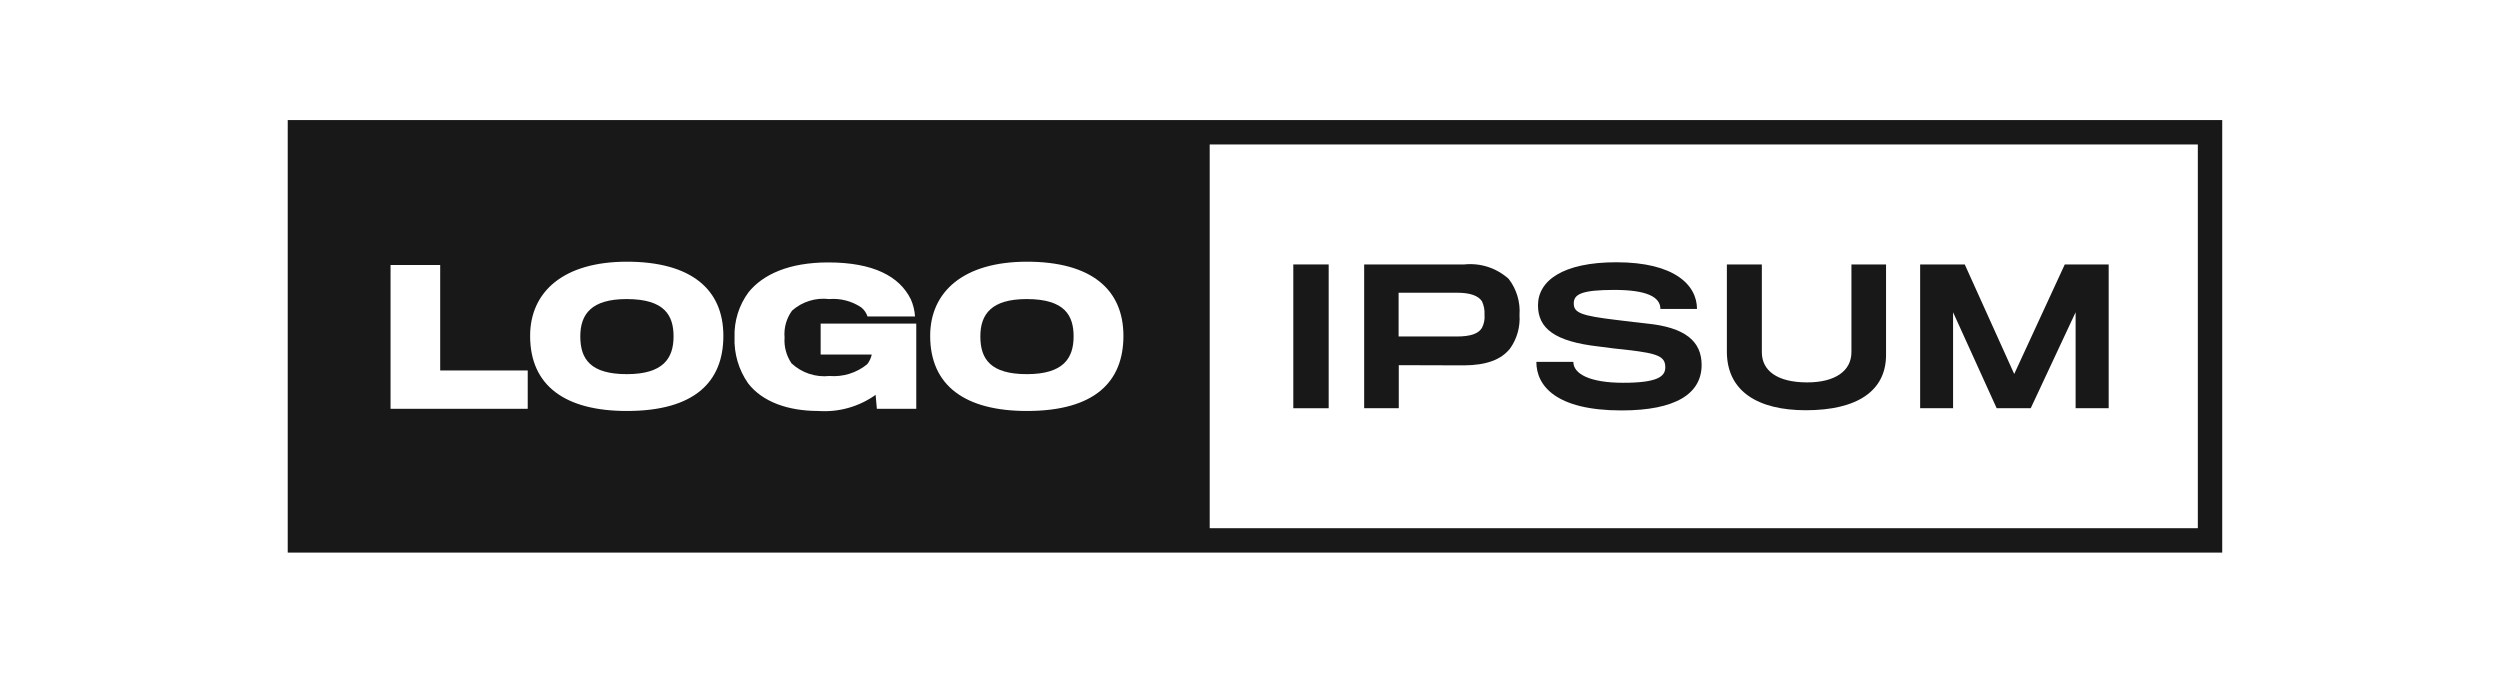
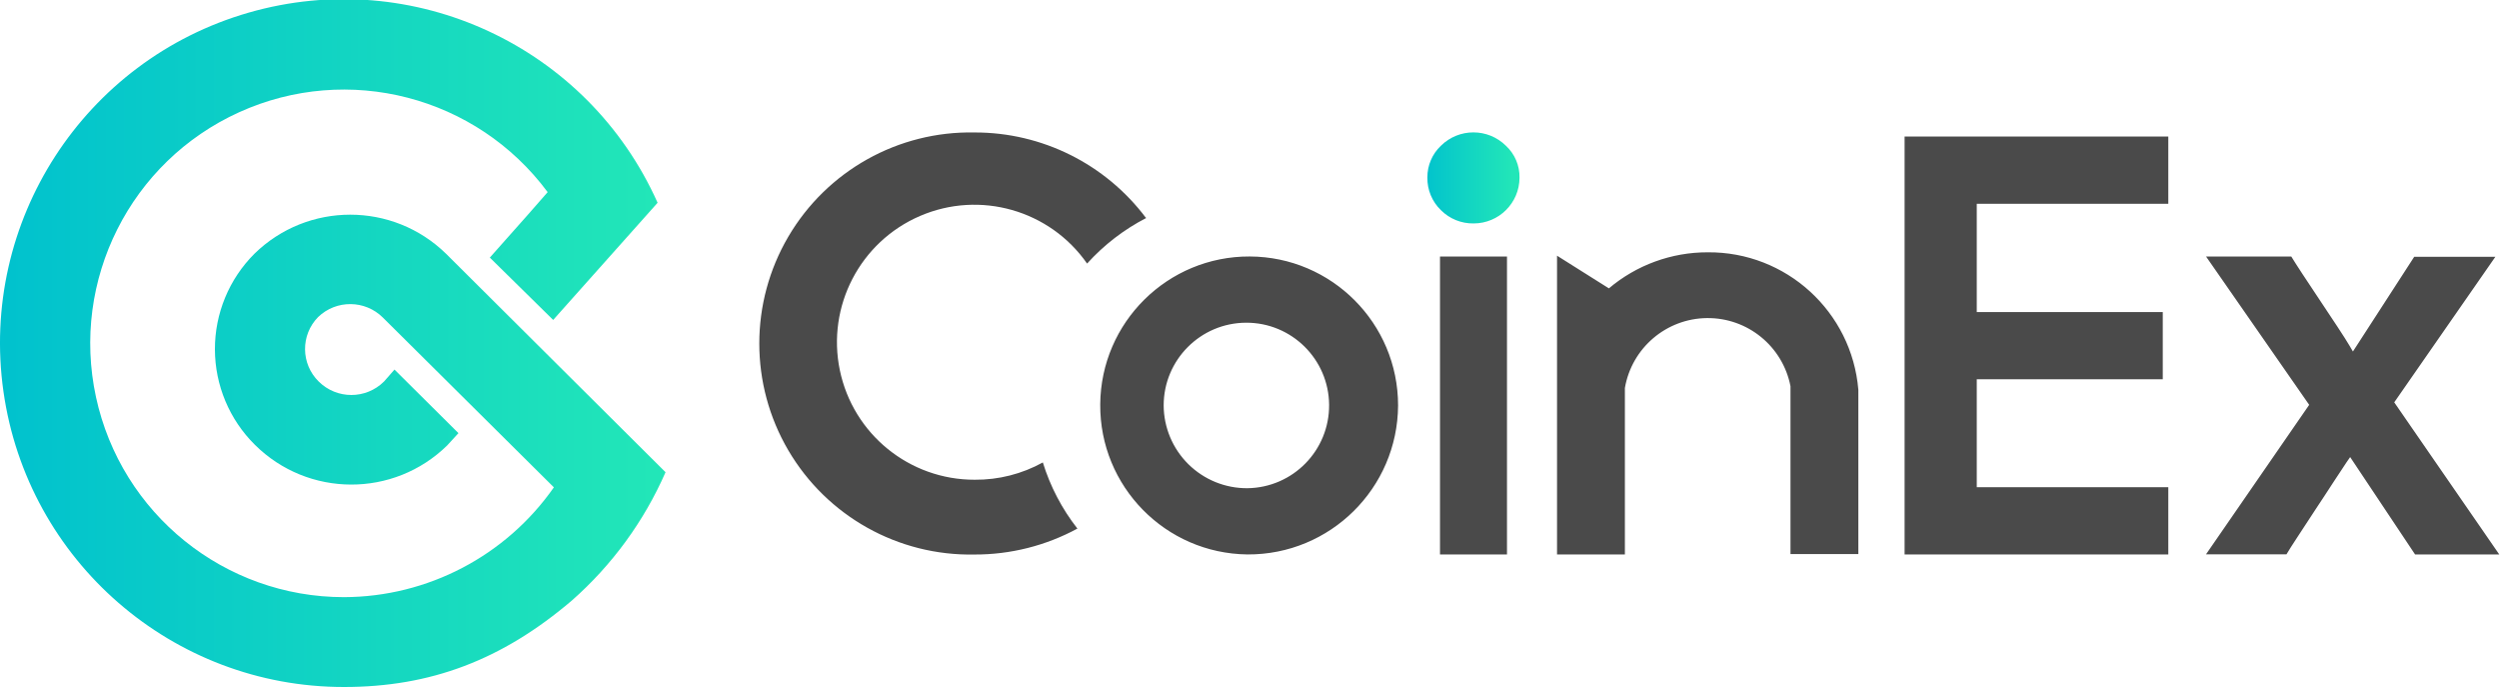
- <svg xmlns="http://www.w3.org/2000/svg" width="144" height="39" viewBox="0 0 144 39" fill="none">
-   <g opacity="0.96">
-     <path d="M36.096 17.226C38.3 17.226 38.797 18.184 38.797 19.378C38.797 20.644 38.196 21.551 36.105 21.551C34.026 21.551 33.425 20.697 33.425 19.378C33.425 18.08 34.08 17.226 36.096 17.226Z" fill="#0F0F0F" />
-     <path d="M59.139 17.226C61.343 17.226 61.84 18.184 61.84 19.378C61.84 20.644 61.239 21.551 59.148 21.551C57.07 21.551 56.468 20.697 56.468 19.378C56.468 18.08 57.123 17.226 59.139 17.226Z" fill="#0F0F0F" />
-     <path fill-rule="evenodd" clip-rule="evenodd" d="M16.573 31.828V6.917H128V31.828H16.573ZM69.679 30.423H126.595V8.322H69.679V30.423ZM36.106 23.672C40.02 23.672 41.666 21.984 41.666 19.347C41.666 16.667 39.812 15.074 36.106 15.074C32.456 15.074 30.535 16.804 30.535 19.347C30.535 22.216 32.55 23.672 36.106 23.672ZM22.496 15.264V23.546H30.397V21.34H25.355V15.264H22.496ZM50.508 23.546L50.435 22.744C49.478 23.426 48.315 23.754 47.143 23.672C45.381 23.672 43.914 23.145 43.091 22.079C42.548 21.302 42.274 20.368 42.31 19.421C42.28 18.493 42.563 17.582 43.115 16.835C43.948 15.802 45.457 15.116 47.704 15.116C50.289 15.116 51.808 15.907 52.462 17.237C52.602 17.55 52.684 17.886 52.705 18.228H49.97C49.901 18.02 49.773 17.837 49.601 17.701C49.056 17.339 48.406 17.172 47.755 17.226C47.373 17.18 46.985 17.215 46.618 17.33C46.25 17.444 45.911 17.636 45.623 17.891C45.297 18.338 45.143 18.89 45.191 19.442C45.153 19.968 45.295 20.493 45.592 20.929C45.883 21.2 46.228 21.405 46.605 21.531C46.981 21.656 47.381 21.699 47.776 21.657C48.56 21.721 49.339 21.479 49.949 20.982C50.08 20.818 50.17 20.625 50.213 20.42H47.27V18.64H52.777V23.546H50.508ZM59.149 23.672C63.063 23.672 64.709 21.984 64.709 19.347C64.709 16.667 62.853 15.074 59.149 15.074C55.499 15.074 53.578 16.804 53.578 19.347C53.578 22.216 55.594 23.672 59.149 23.672Z" fill="#0F0F0F" />
-     <path d="M74.494 23.514V15.232H76.532V23.514H74.494Z" fill="#0F0F0F" />
-     <path d="M86.996 20.053C86.479 20.729 85.59 21.037 84.337 21.045C84.073 21.045 80.57 21.034 80.57 21.034V23.514H78.576V15.232H84.338C84.8 15.183 85.267 15.232 85.708 15.375C86.15 15.519 86.556 15.754 86.901 16.065C87.357 16.658 87.578 17.398 87.524 18.143C87.57 18.822 87.384 19.495 86.996 20.053ZM85.36 17.353C85.15 17.037 84.695 16.861 83.926 16.861H80.56V19.382H83.904C84.727 19.382 85.16 19.214 85.36 18.886C85.479 18.656 85.531 18.396 85.508 18.137C85.525 17.867 85.475 17.598 85.36 17.353Z" fill="#0F0F0F" />
-     <path d="M93.4 23.641C89.644 23.641 88.494 22.236 88.494 20.845H90.625C90.625 21.531 91.564 22.048 93.495 22.048C95.415 22.048 95.921 21.71 95.921 21.161C95.921 20.549 95.542 20.36 93.759 20.159C93.407 20.128 92.451 20.012 92.092 19.959C89.562 19.674 88.588 18.925 88.588 17.585C88.588 16.171 90.013 15.106 93.104 15.106C96.46 15.106 97.747 16.425 97.747 17.796H95.639C95.639 17.1 94.848 16.699 92.98 16.699C91.06 16.699 90.649 16.962 90.649 17.479C90.649 18.017 91.07 18.186 93.108 18.429C93.572 18.492 94.606 18.608 94.891 18.639C97.043 18.861 98.014 19.641 98.014 21.023C98.01 22.67 96.533 23.641 93.4 23.641Z" fill="#0F0F0F" />
-     <path d="M104.015 23.63C101.262 23.63 99.468 22.543 99.468 20.257V15.232H101.482V20.285C101.482 21.33 102.337 22.026 104.099 22.026C105.692 22.026 106.642 21.372 106.642 20.285V15.232H108.636V20.445C108.636 22.523 106.969 23.63 104.015 23.63Z" fill="#0F0F0F" />
-     <path d="M119.555 23.514V17.986L116.97 23.514H115.008L112.497 17.986V23.514H110.6V15.232H113.17L116.019 21.541L118.931 15.232H121.46V23.514H119.555Z" fill="#0F0F0F" />
-   </g>
+ <svg xmlns="http://www.w3.org/2000/svg" xmlns:xlink="http://www.w3.org/1999/xlink" viewBox="0 0 289.12 79.43">
+   <linearGradient id="a" gradientTransform="matrix(31.93 0 0 -32.93 20238.67 19407.46)" gradientUnits="userSpaceOnUse" x1="-631.47" x2="-633.88" y1="588.08" y2="588.08">
+     <stop offset="0" stop-color="#22e6b8" />
+     <stop offset="1" stop-color="#00c1ce" />
+   </linearGradient>
+   <linearGradient id="b" gradientTransform="matrix(4.42 0 0 -4.37 2305.41 2122.96)" x1="-481.99" x2="-484.4" xlink:href="#a" y1="481.56" y2="481.56" />
+   <path d="m51.61 29.35a15.86 15.86 0 0 0 -22.18 0 15.57 15.57 0 0 0 .06 22.09 15.84 15.84 0 0 0 22.25.07c.11-.11.54-.58 1.3-1.42l-7.4-7.35c-.76.88-1.16 1.34-1.21 1.38a5.36 5.36 0 0 1 -7.56 0 5.27 5.27 0 0 1 -.07-7.45 5.36 5.36 0 0 1 7.5.06l19.78 19.63a29.74 29.74 0 0 1 -24.28 12.7 29.35 29.35 0 1 1 23.56-46.84q-1.3 1.52-6.69 7.57l7.33 7.21 12.08-13.55a39.77 39.77 0 1 0 -36.28 56c10 0 18.27-3.11 26.36-10a42.53 42.53 0 0 0 10.84-14.84z" fill="url(#a)" />
+   <path d="m215 45.08v19h-7.85v-19.41a9.74 9.74 0 0 0 -19.16.2v19.25h-7.85v-34.55l6 3.78a17.64 17.64 0 0 1 11.43-4.17 17.34 17.34 0 0 1 17.43 15.9zm-82.35-19.89a24.19 24.19 0 0 0 -6.88 5.29 15.9 15.9 0 1 0 -13 25 16 16 0 0 0 7.88-2 23.78 23.78 0 0 0 4 7.65 24.84 24.84 0 0 1 -11.9 3 24.41 24.41 0 1 1 0-48.81 24.73 24.73 0 0 1 19.83 9.88zm11.67 38.93a17.23 17.23 0 1 1 17.43-17.23 17.33 17.33 0 0 1 -17.43 17.23zm0-7.66a9.57 9.57 0 1 0 -9.69-9.57 9.62 9.62 0 0 0 9.69 9.57zm22.28-26.79h7.75v34.45h-7.75zm84.26-6.1h-22.16v12.52h21.52v7.77h-21.52v12.48h22.16v7.78h-30.51v-48.33h30.51zm16.3 23.25-11.93-17.15h9.86c.29.48.72 1.14 1.28 2l4.07 6.13c.65 1 1.11 1.7 1.38 2.17l.4.68 7.09-10.95h9.39l-11.7 16.83 12.15 17.59h-9.74l-7.51-11.26-.41.59c-.33.48-.82 1.23-1.48 2.24s-1.35 2.08-2.1 3.2l-2.11 3.22c-.56.86-1 1.53-1.27 2h-9.31z" fill="#4a4a4a" />
+   <path d="m165.14 20.52a5 5 0 0 1 1.56-3.66 5.35 5.35 0 0 1 7.53 0 4.91 4.91 0 0 1 1.57 3.7 5.31 5.31 0 0 1 -5.31 5.28 5.22 5.22 0 0 1 -3.79-1.54 5.13 5.13 0 0 1 -1.56-3.78z" fill="url(#b)" />
</svg>
